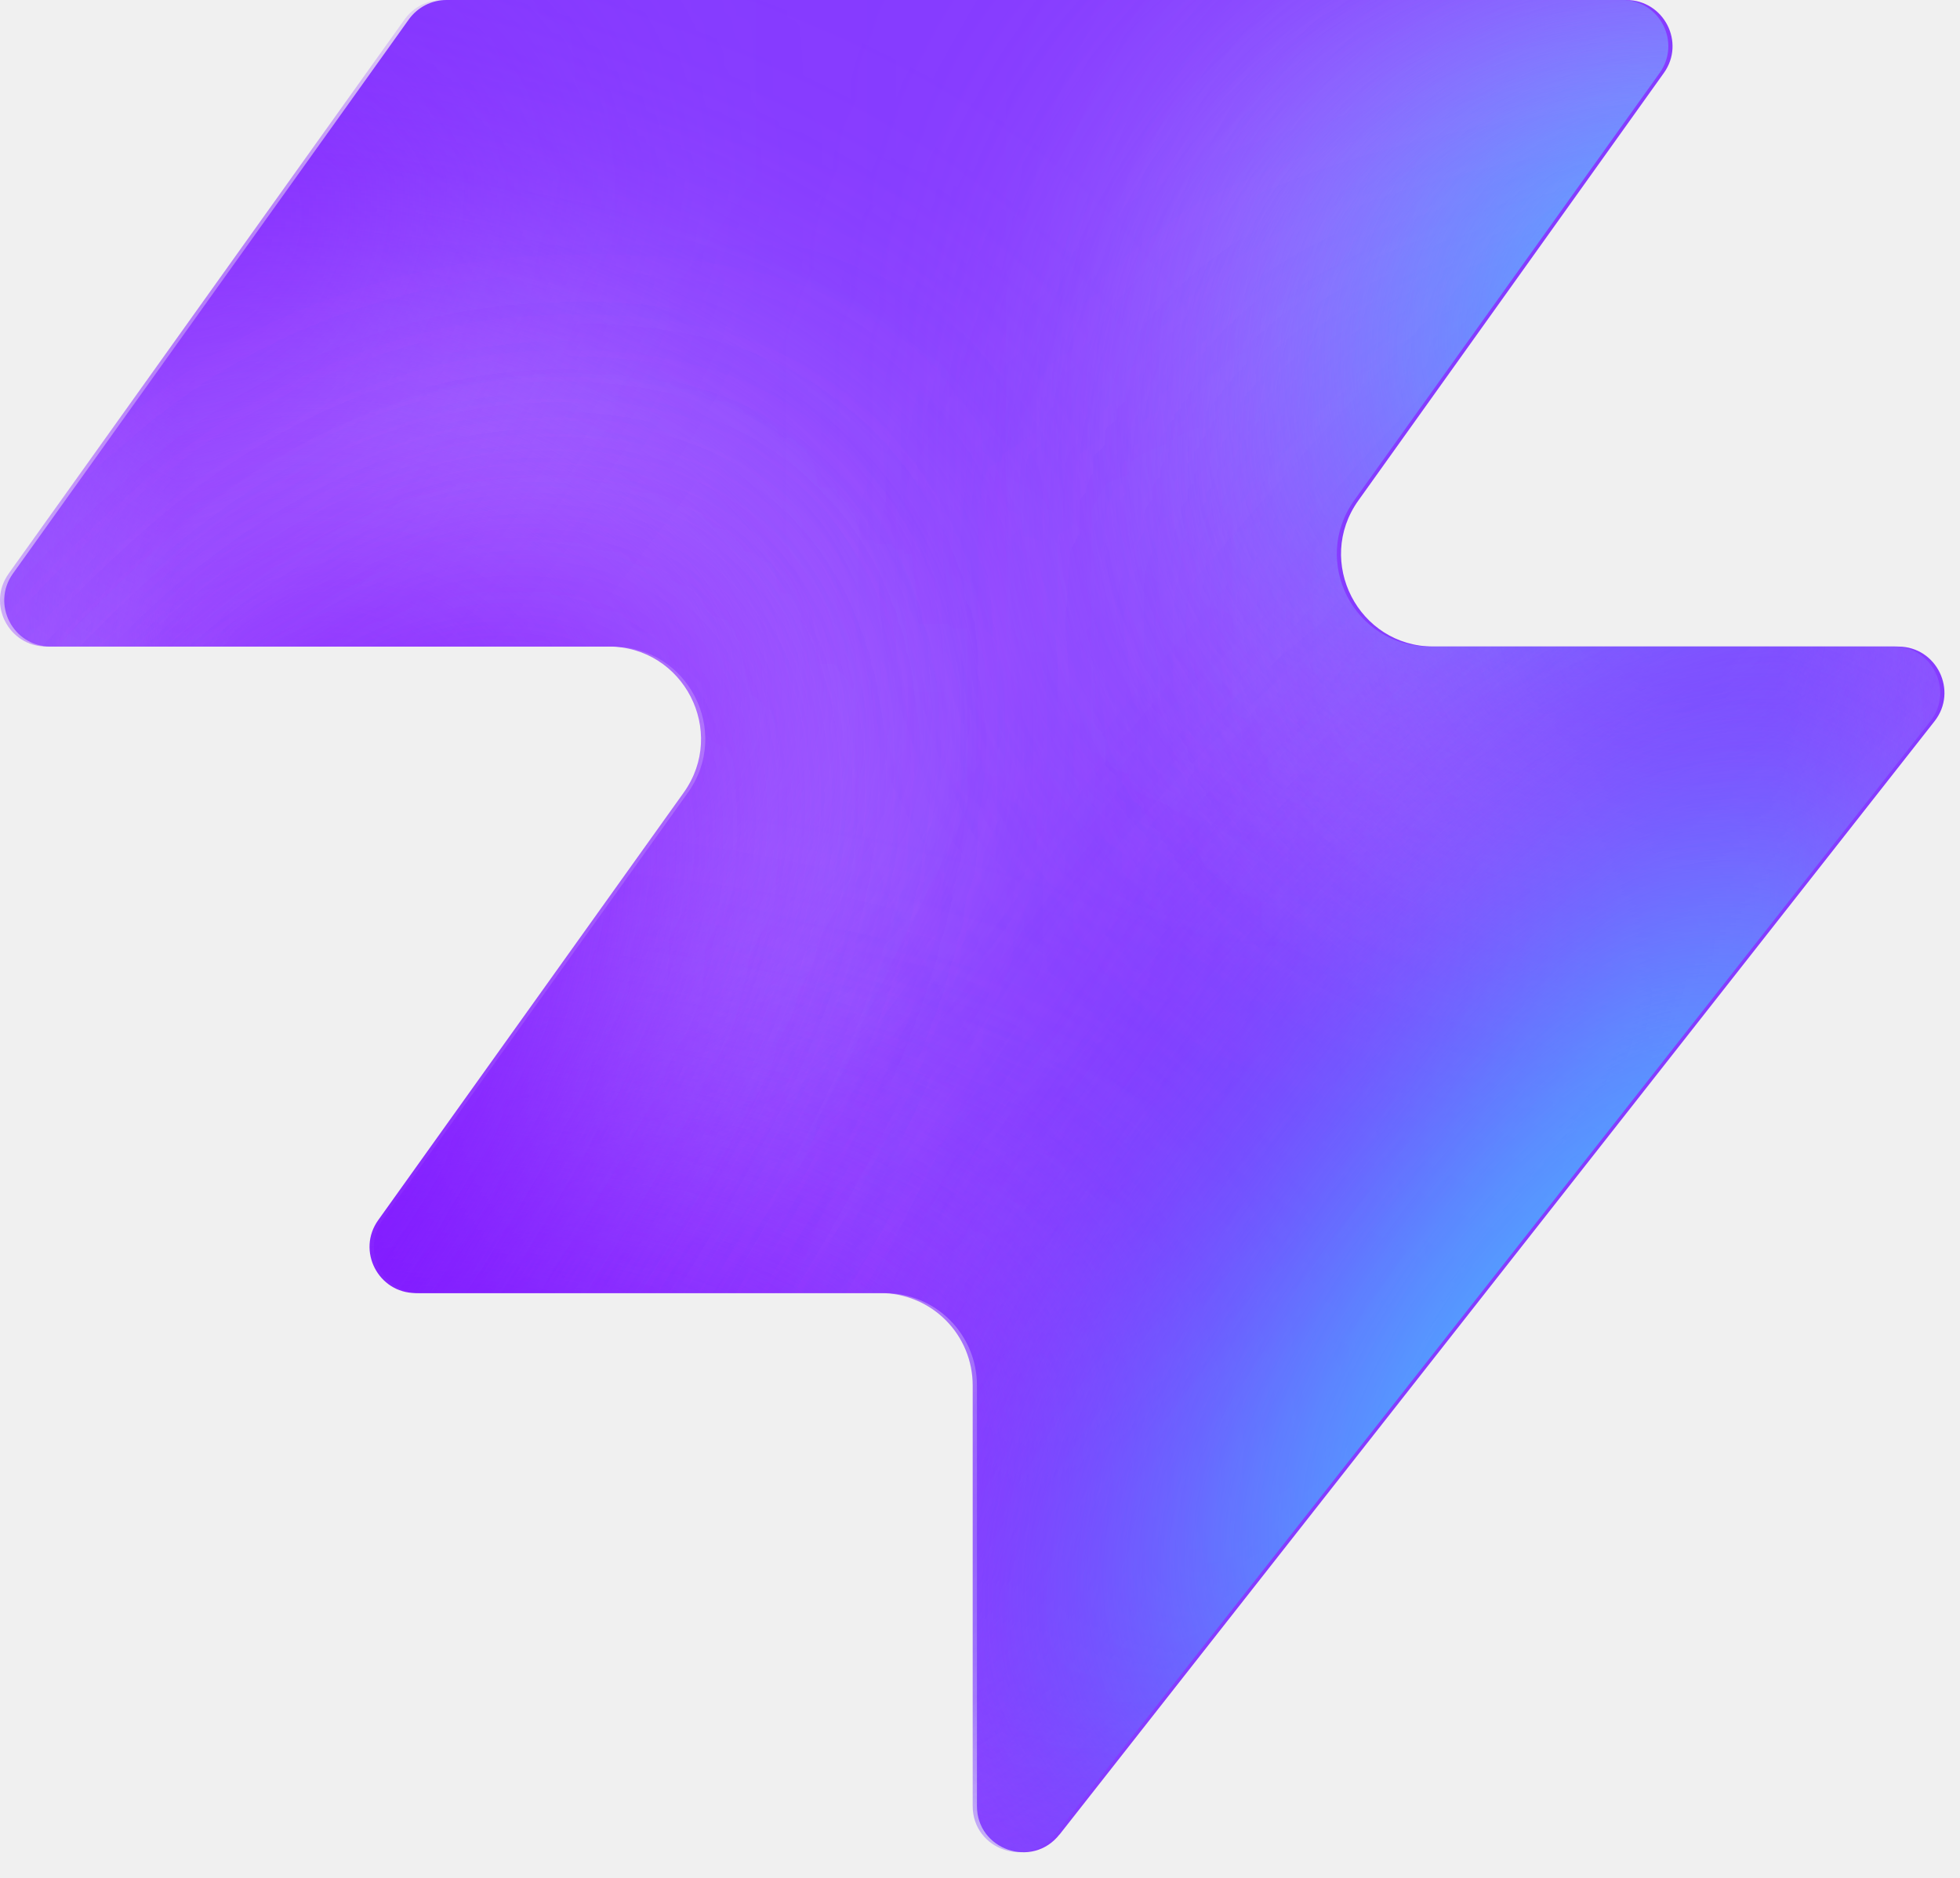
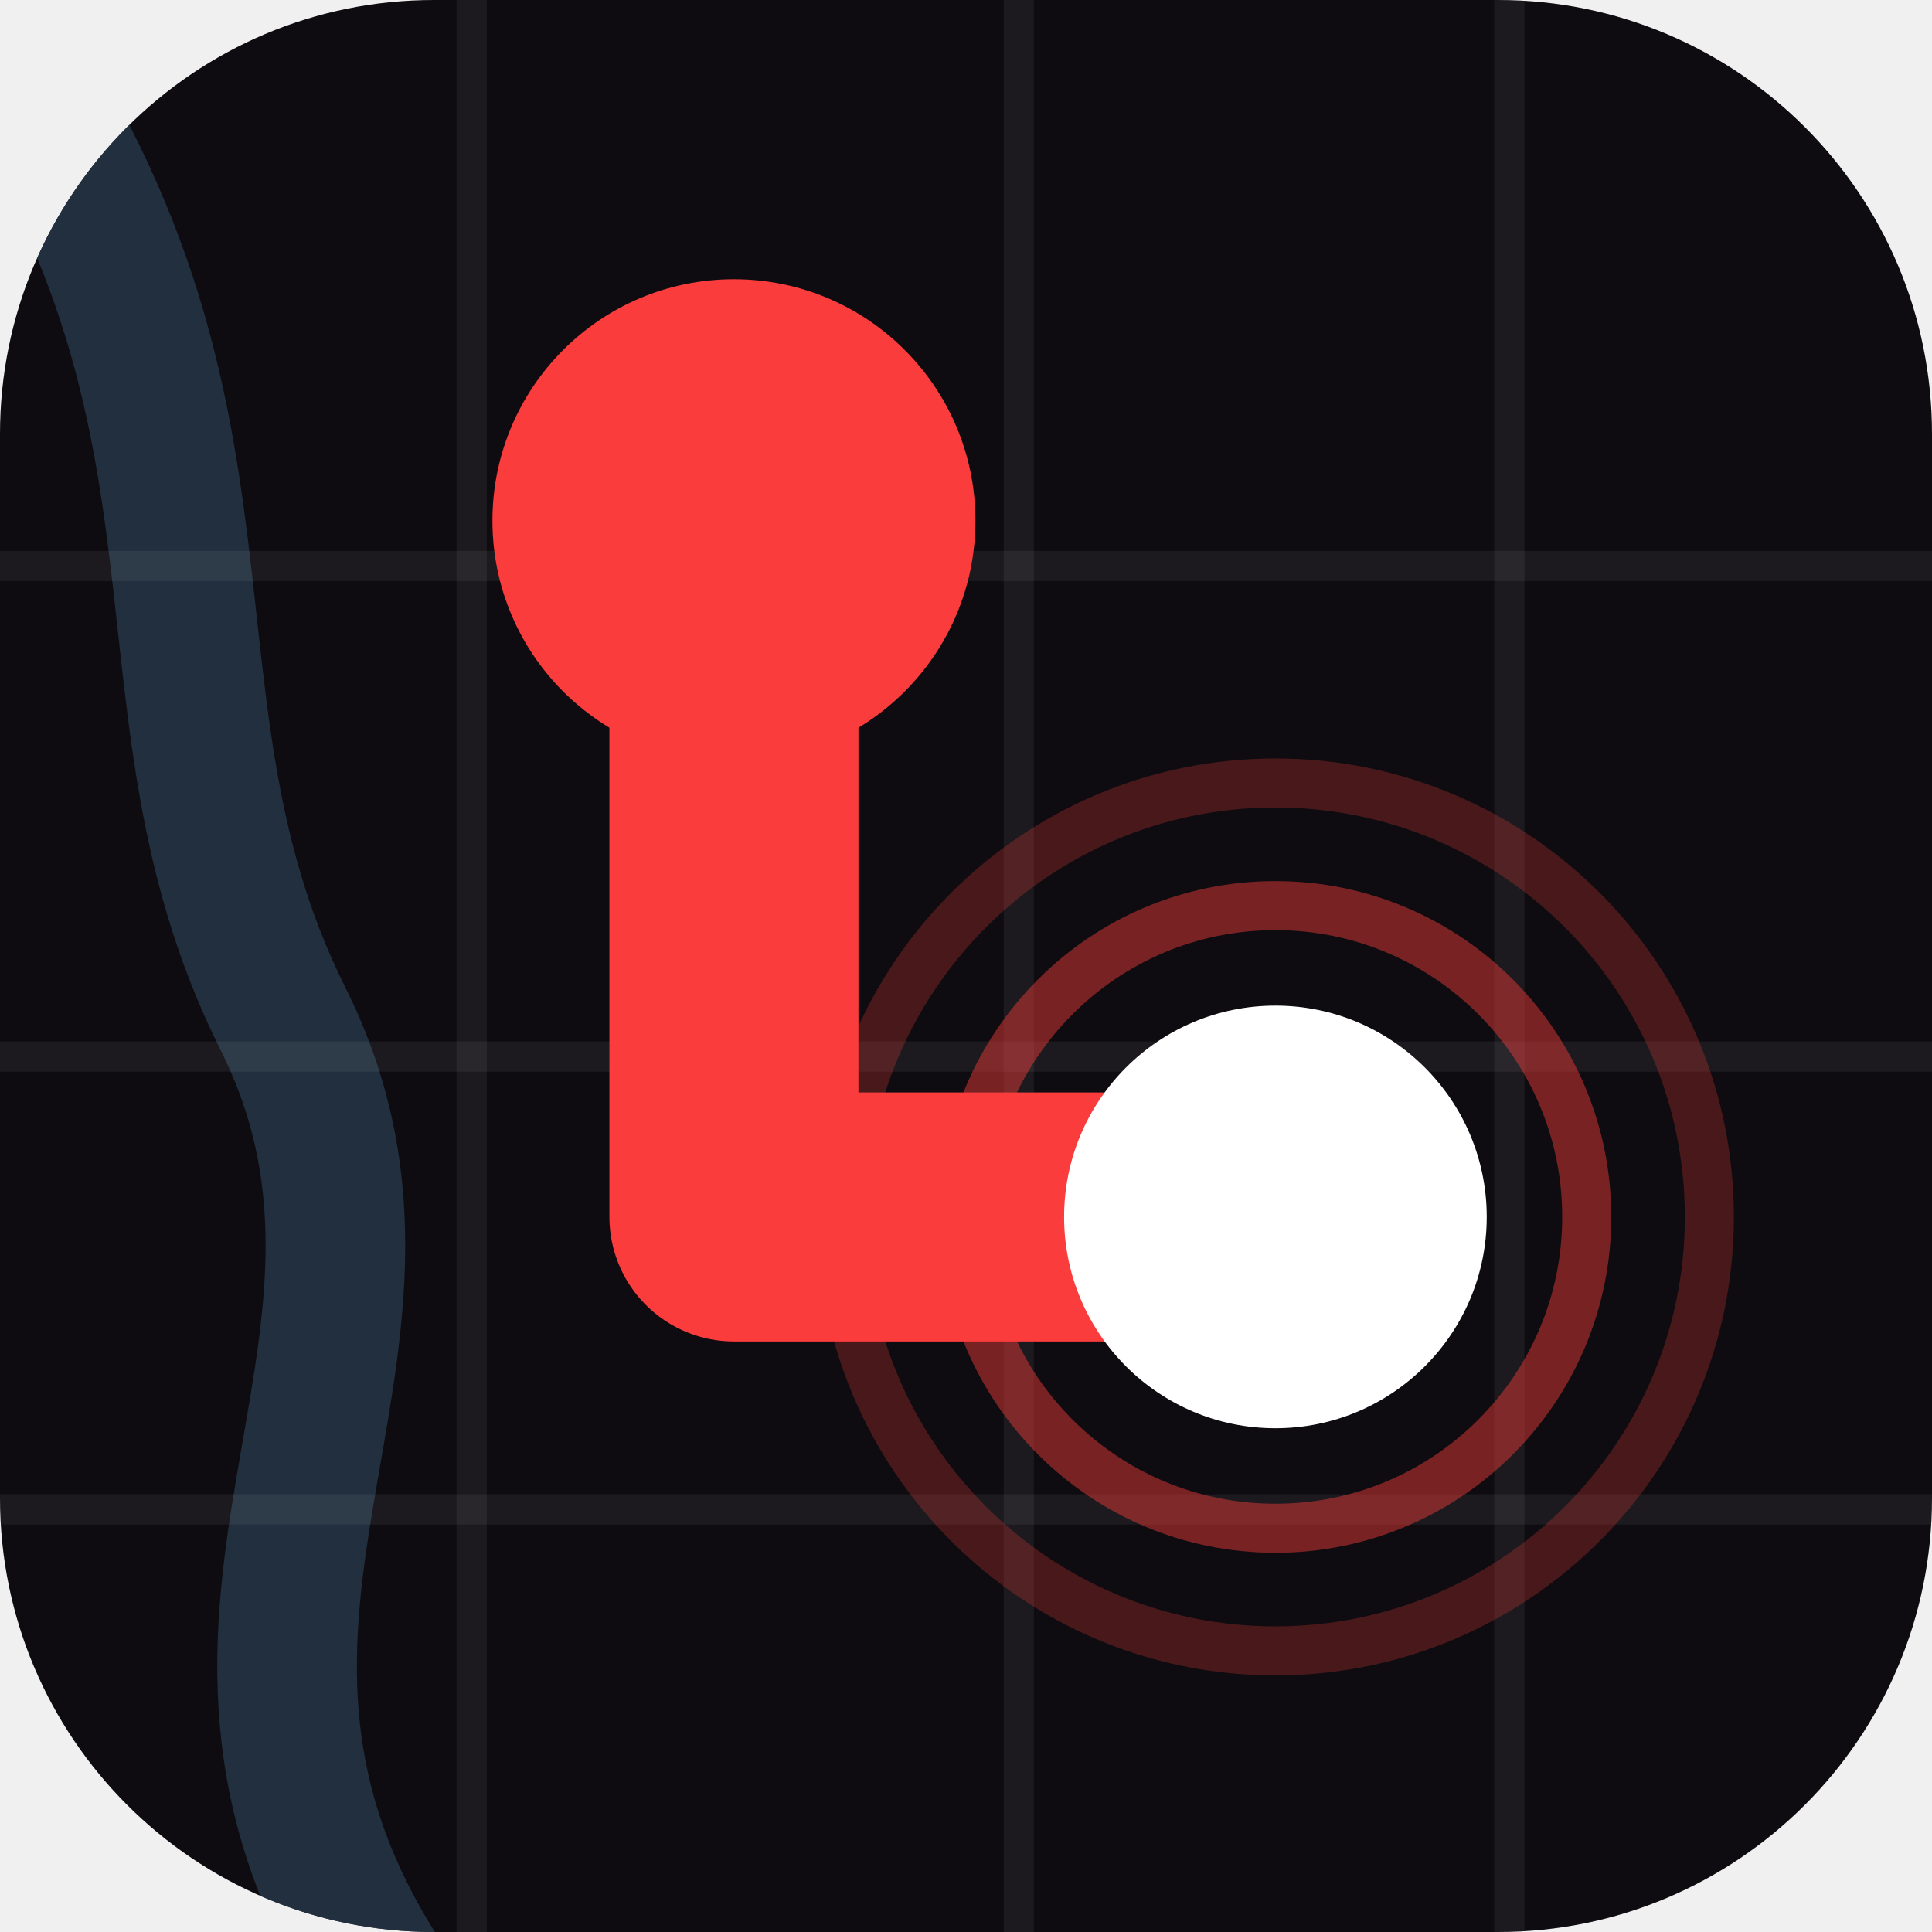
- <svg xmlns="http://www.w3.org/2000/svg" width="48" height="46" fill="none" viewBox="0 0 48 46">
-   <path fill="#863bff" d="M25.946 44.938c-.664.845-2.021.375-2.021-.698V33.937a2.26 2.26 0 0 0-2.262-2.262H10.287c-.92 0-1.456-1.04-.92-1.788l7.48-10.471c1.07-1.497 0-3.578-1.842-3.578H1.237c-.92 0-1.456-1.04-.92-1.788L10.013.474c.214-.297.556-.474.92-.474h28.894c.92 0 1.456 1.04.92 1.788l-7.48 10.471c-1.07 1.498 0 3.579 1.842 3.579h11.377c.943 0 1.473 1.088.89 1.83L25.947 44.94z" style="fill:#863bff;fill:color(display-p3 .525 .23 1);fill-opacity:1" />
-   <mask id="a" width="48" height="46" x="0" y="0" maskUnits="userSpaceOnUse" style="mask-type:alpha">
-     <path fill="#000" d="M25.842 44.938c-.664.844-2.021.375-2.021-.698V33.937a2.26 2.26 0 0 0-2.262-2.262H10.183c-.92 0-1.456-1.04-.92-1.788l7.48-10.471c1.07-1.498 0-3.579-1.842-3.579H1.133c-.92 0-1.456-1.04-.92-1.787L9.91.473c.214-.297.556-.474.92-.474h28.894c.92 0 1.456 1.04.92 1.788l-7.48 10.471c-1.07 1.498 0 3.578 1.842 3.578h11.377c.943 0 1.473 1.088.89 1.832L25.843 44.94z" style="fill:#000;fill-opacity:1" />
-   </mask>
-   <g mask="url(#a)">
-     <g filter="url(#b)">
-       <ellipse cx="5.508" cy="14.704" fill="#ede6ff" rx="5.508" ry="14.704" style="fill:#ede6ff;fill:color(display-p3 .927 .903 1);fill-opacity:1" transform="matrix(.00324 1 1 -.00324 -4.47 31.516)" />
+ <svg xmlns="http://www.w3.org/2000/svg" viewBox="0 0 1024 1024" width="1024" height="1024">
+   <defs>
+     <clipPath id="r">
+       <rect width="1024" height="1024" rx="230" />
+     </clipPath>
+   </defs>
+   <g clip-path="url(#r)">
+     <rect width="1024" height="1024" fill="#0e0c10" />
+     <path d="M-40 -30 C 150 200, 60 360, 150 540 S 70 860, 210 1060" fill="none" stroke="#26384a" stroke-width="74" stroke-linecap="round" opacity="0.8" />
+     <g stroke="#ffffff" stroke-opacity="0.06" stroke-width="16">
+       <line x1="250" y1="-20" x2="250" y2="1044" />
+       <line x1="540" y1="-20" x2="540" y2="1044" />
+       <line x1="800" y1="-20" x2="800" y2="1044" />
+       <line x1="-20" y1="300" x2="1044" y2="300" />
+       <line x1="-20" y1="560" x2="1044" y2="560" />
+       <line x1="-20" y1="800" x2="1044" y2="800" />
    </g>
-     <g filter="url(#c)">
-       <ellipse cx="10.399" cy="29.851" fill="#ede6ff" rx="10.399" ry="29.851" style="fill:#ede6ff;fill:color(display-p3 .927 .903 1);fill-opacity:1" transform="matrix(.00324 1 1 -.00324 -39.328 7.883)" />
-     </g>
-     <g filter="url(#d)">
-       <ellipse cx="5.508" cy="30.487" fill="#7e14ff" rx="5.508" ry="30.487" style="fill:#7e14ff;fill:color(display-p3 .492 .077 1);fill-opacity:1" transform="rotate(89.814 -25.913 -14.639)scale(1 -1)" />
-     </g>
-     <g filter="url(#e)">
-       <ellipse cx="5.508" cy="30.599" fill="#7e14ff" rx="5.508" ry="30.599" style="fill:#7e14ff;fill:color(display-p3 .492 .077 1);fill-opacity:1" transform="rotate(89.814 -32.644 -3.334)scale(1 -1)" />
-     </g>
-     <g filter="url(#f)">
-       <ellipse cx="5.508" cy="30.599" fill="#7e14ff" rx="5.508" ry="30.599" style="fill:#7e14ff;fill:color(display-p3 .492 .077 1);fill-opacity:1" transform="matrix(.00324 1 1 -.00324 -34.34 30.47)" />
-     </g>
-     <g filter="url(#g)">
-       <ellipse cx="14.072" cy="22.078" fill="#ede6ff" rx="14.072" ry="22.078" style="fill:#ede6ff;fill:color(display-p3 .927 .903 1);fill-opacity:1" transform="rotate(93.35 24.506 48.493)scale(-1 1)" />
-     </g>
-     <g filter="url(#h)">
-       <ellipse cx="3.47" cy="21.501" fill="#7e14ff" rx="3.47" ry="21.501" style="fill:#7e14ff;fill:color(display-p3 .492 .077 1);fill-opacity:1" transform="rotate(89.009 28.708 47.59)scale(-1 1)" />
-     </g>
-     <g filter="url(#i)">
-       <ellipse cx="3.47" cy="21.501" fill="#7e14ff" rx="3.47" ry="21.501" style="fill:#7e14ff;fill:color(display-p3 .492 .077 1);fill-opacity:1" transform="rotate(89.009 28.708 47.59)scale(-1 1)" />
-     </g>
-     <g filter="url(#j)">
-       <ellipse cx=".387" cy="8.972" fill="#7e14ff" rx="4.407" ry="29.108" style="fill:#7e14ff;fill:color(display-p3 .492 .077 1);fill-opacity:1" transform="rotate(39.51 .387 8.972)" />
-     </g>
-     <g filter="url(#k)">
-       <ellipse cx="47.523" cy="-6.092" fill="#7e14ff" rx="4.407" ry="29.108" style="fill:#7e14ff;fill:color(display-p3 .492 .077 1);fill-opacity:1" transform="rotate(37.892 47.523 -6.092)" />
-     </g>
-     <g filter="url(#l)">
-       <ellipse cx="41.412" cy="6.333" fill="#47bfff" rx="5.971" ry="9.665" style="fill:#47bfff;fill:color(display-p3 .28 .748 1);fill-opacity:1" transform="rotate(37.892 41.412 6.333)" />
-     </g>
-     <g filter="url(#m)">
-       <ellipse cx="-1.879" cy="38.332" fill="#7e14ff" rx="4.407" ry="29.108" style="fill:#7e14ff;fill:color(display-p3 .492 .077 1);fill-opacity:1" transform="rotate(37.892 -1.88 38.332)" />
-     </g>
-     <g filter="url(#n)">
-       <ellipse cx="-1.879" cy="38.332" fill="#7e14ff" rx="4.407" ry="29.108" style="fill:#7e14ff;fill:color(display-p3 .492 .077 1);fill-opacity:1" transform="rotate(37.892 -1.88 38.332)" />
-     </g>
-     <g filter="url(#o)">
-       <ellipse cx="35.651" cy="29.907" fill="#7e14ff" rx="4.407" ry="29.108" style="fill:#7e14ff;fill:color(display-p3 .492 .077 1);fill-opacity:1" transform="rotate(37.892 35.651 29.907)" />
-     </g>
-     <g filter="url(#p)">
-       <ellipse cx="38.418" cy="32.4" fill="#47bfff" rx="5.971" ry="15.297" style="fill:#47bfff;fill:color(display-p3 .28 .748 1);fill-opacity:1" transform="rotate(37.892 38.418 32.4)" />
-     </g>
+     <circle cx="676" cy="645" r="165" fill="none" stroke="#fa3c3c" stroke-opacity="0.45" stroke-width="26" />
+     <circle cx="676" cy="645" r="230" fill="none" stroke="#fa3c3c" stroke-opacity="0.25" stroke-width="26" />
+     <path d="M389 290 V645 H636" fill="none" stroke="#fa3c3c" stroke-width="132" stroke-linecap="round" stroke-linejoin="round" />
+     <circle cx="389" cy="276" r="128" fill="#fa3c3c" />
+     <circle cx="676" cy="645" r="112" fill="#ffffff" />
  </g>
-   <defs>
-     <filter id="b" width="60.045" height="41.654" x="-19.77" y="16.149" color-interpolation-filters="sRGB" filterUnits="userSpaceOnUse">
-       <feFlood flood-opacity="0" result="BackgroundImageFix" />
-       <feBlend in="SourceGraphic" in2="BackgroundImageFix" result="shape" />
-       <feGaussianBlur result="effect1_foregroundBlur_2002_17158" stdDeviation="7.659" />
-     </filter>
-     <filter id="c" width="90.34" height="51.437" x="-54.613" y="-7.533" color-interpolation-filters="sRGB" filterUnits="userSpaceOnUse">
-       <feFlood flood-opacity="0" result="BackgroundImageFix" />
-       <feBlend in="SourceGraphic" in2="BackgroundImageFix" result="shape" />
-       <feGaussianBlur result="effect1_foregroundBlur_2002_17158" stdDeviation="7.659" />
-     </filter>
-     <filter id="d" width="79.355" height="29.4" x="-49.64" y="2.03" color-interpolation-filters="sRGB" filterUnits="userSpaceOnUse">
-       <feFlood flood-opacity="0" result="BackgroundImageFix" />
-       <feBlend in="SourceGraphic" in2="BackgroundImageFix" result="shape" />
-       <feGaussianBlur result="effect1_foregroundBlur_2002_17158" stdDeviation="4.596" />
-     </filter>
-     <filter id="e" width="79.579" height="29.4" x="-45.045" y="20.029" color-interpolation-filters="sRGB" filterUnits="userSpaceOnUse">
-       <feFlood flood-opacity="0" result="BackgroundImageFix" />
-       <feBlend in="SourceGraphic" in2="BackgroundImageFix" result="shape" />
-       <feGaussianBlur result="effect1_foregroundBlur_2002_17158" stdDeviation="4.596" />
-     </filter>
-     <filter id="f" width="79.579" height="29.4" x="-43.513" y="21.178" color-interpolation-filters="sRGB" filterUnits="userSpaceOnUse">
-       <feFlood flood-opacity="0" result="BackgroundImageFix" />
-       <feBlend in="SourceGraphic" in2="BackgroundImageFix" result="shape" />
-       <feGaussianBlur result="effect1_foregroundBlur_2002_17158" stdDeviation="4.596" />
-     </filter>
-     <filter id="g" width="74.749" height="58.852" x="15.756" y="-17.901" color-interpolation-filters="sRGB" filterUnits="userSpaceOnUse">
-       <feFlood flood-opacity="0" result="BackgroundImageFix" />
-       <feBlend in="SourceGraphic" in2="BackgroundImageFix" result="shape" />
-       <feGaussianBlur result="effect1_foregroundBlur_2002_17158" stdDeviation="7.659" />
-     </filter>
-     <filter id="h" width="61.377" height="25.362" x="23.548" y="2.284" color-interpolation-filters="sRGB" filterUnits="userSpaceOnUse">
-       <feFlood flood-opacity="0" result="BackgroundImageFix" />
-       <feBlend in="SourceGraphic" in2="BackgroundImageFix" result="shape" />
-       <feGaussianBlur result="effect1_foregroundBlur_2002_17158" stdDeviation="4.596" />
-     </filter>
-     <filter id="i" width="61.377" height="25.362" x="23.548" y="2.284" color-interpolation-filters="sRGB" filterUnits="userSpaceOnUse">
-       <feFlood flood-opacity="0" result="BackgroundImageFix" />
-       <feBlend in="SourceGraphic" in2="BackgroundImageFix" result="shape" />
-       <feGaussianBlur result="effect1_foregroundBlur_2002_17158" stdDeviation="4.596" />
-     </filter>
-     <filter id="j" width="56.045" height="63.649" x="-27.636" y="-22.853" color-interpolation-filters="sRGB" filterUnits="userSpaceOnUse">
-       <feFlood flood-opacity="0" result="BackgroundImageFix" />
-       <feBlend in="SourceGraphic" in2="BackgroundImageFix" result="shape" />
-       <feGaussianBlur result="effect1_foregroundBlur_2002_17158" stdDeviation="4.596" />
-     </filter>
-     <filter id="k" width="54.814" height="64.646" x="20.116" y="-38.415" color-interpolation-filters="sRGB" filterUnits="userSpaceOnUse">
-       <feFlood flood-opacity="0" result="BackgroundImageFix" />
-       <feBlend in="SourceGraphic" in2="BackgroundImageFix" result="shape" />
-       <feGaussianBlur result="effect1_foregroundBlur_2002_17158" stdDeviation="4.596" />
-     </filter>
-     <filter id="l" width="33.541" height="35.313" x="24.641" y="-11.323" color-interpolation-filters="sRGB" filterUnits="userSpaceOnUse">
-       <feFlood flood-opacity="0" result="BackgroundImageFix" />
-       <feBlend in="SourceGraphic" in2="BackgroundImageFix" result="shape" />
-       <feGaussianBlur result="effect1_foregroundBlur_2002_17158" stdDeviation="4.596" />
-     </filter>
-     <filter id="m" width="54.814" height="64.646" x="-29.286" y="6.009" color-interpolation-filters="sRGB" filterUnits="userSpaceOnUse">
-       <feFlood flood-opacity="0" result="BackgroundImageFix" />
-       <feBlend in="SourceGraphic" in2="BackgroundImageFix" result="shape" />
-       <feGaussianBlur result="effect1_foregroundBlur_2002_17158" stdDeviation="4.596" />
-     </filter>
-     <filter id="n" width="54.814" height="64.646" x="-29.286" y="6.009" color-interpolation-filters="sRGB" filterUnits="userSpaceOnUse">
-       <feFlood flood-opacity="0" result="BackgroundImageFix" />
-       <feBlend in="SourceGraphic" in2="BackgroundImageFix" result="shape" />
-       <feGaussianBlur result="effect1_foregroundBlur_2002_17158" stdDeviation="4.596" />
-     </filter>
-     <filter id="o" width="54.814" height="64.646" x="8.244" y="-2.416" color-interpolation-filters="sRGB" filterUnits="userSpaceOnUse">
-       <feFlood flood-opacity="0" result="BackgroundImageFix" />
-       <feBlend in="SourceGraphic" in2="BackgroundImageFix" result="shape" />
-       <feGaussianBlur result="effect1_foregroundBlur_2002_17158" stdDeviation="4.596" />
-     </filter>
-     <filter id="p" width="39.409" height="43.623" x="18.713" y="10.588" color-interpolation-filters="sRGB" filterUnits="userSpaceOnUse">
-       <feFlood flood-opacity="0" result="BackgroundImageFix" />
-       <feBlend in="SourceGraphic" in2="BackgroundImageFix" result="shape" />
-       <feGaussianBlur result="effect1_foregroundBlur_2002_17158" stdDeviation="4.596" />
-     </filter>
-   </defs>
</svg>
